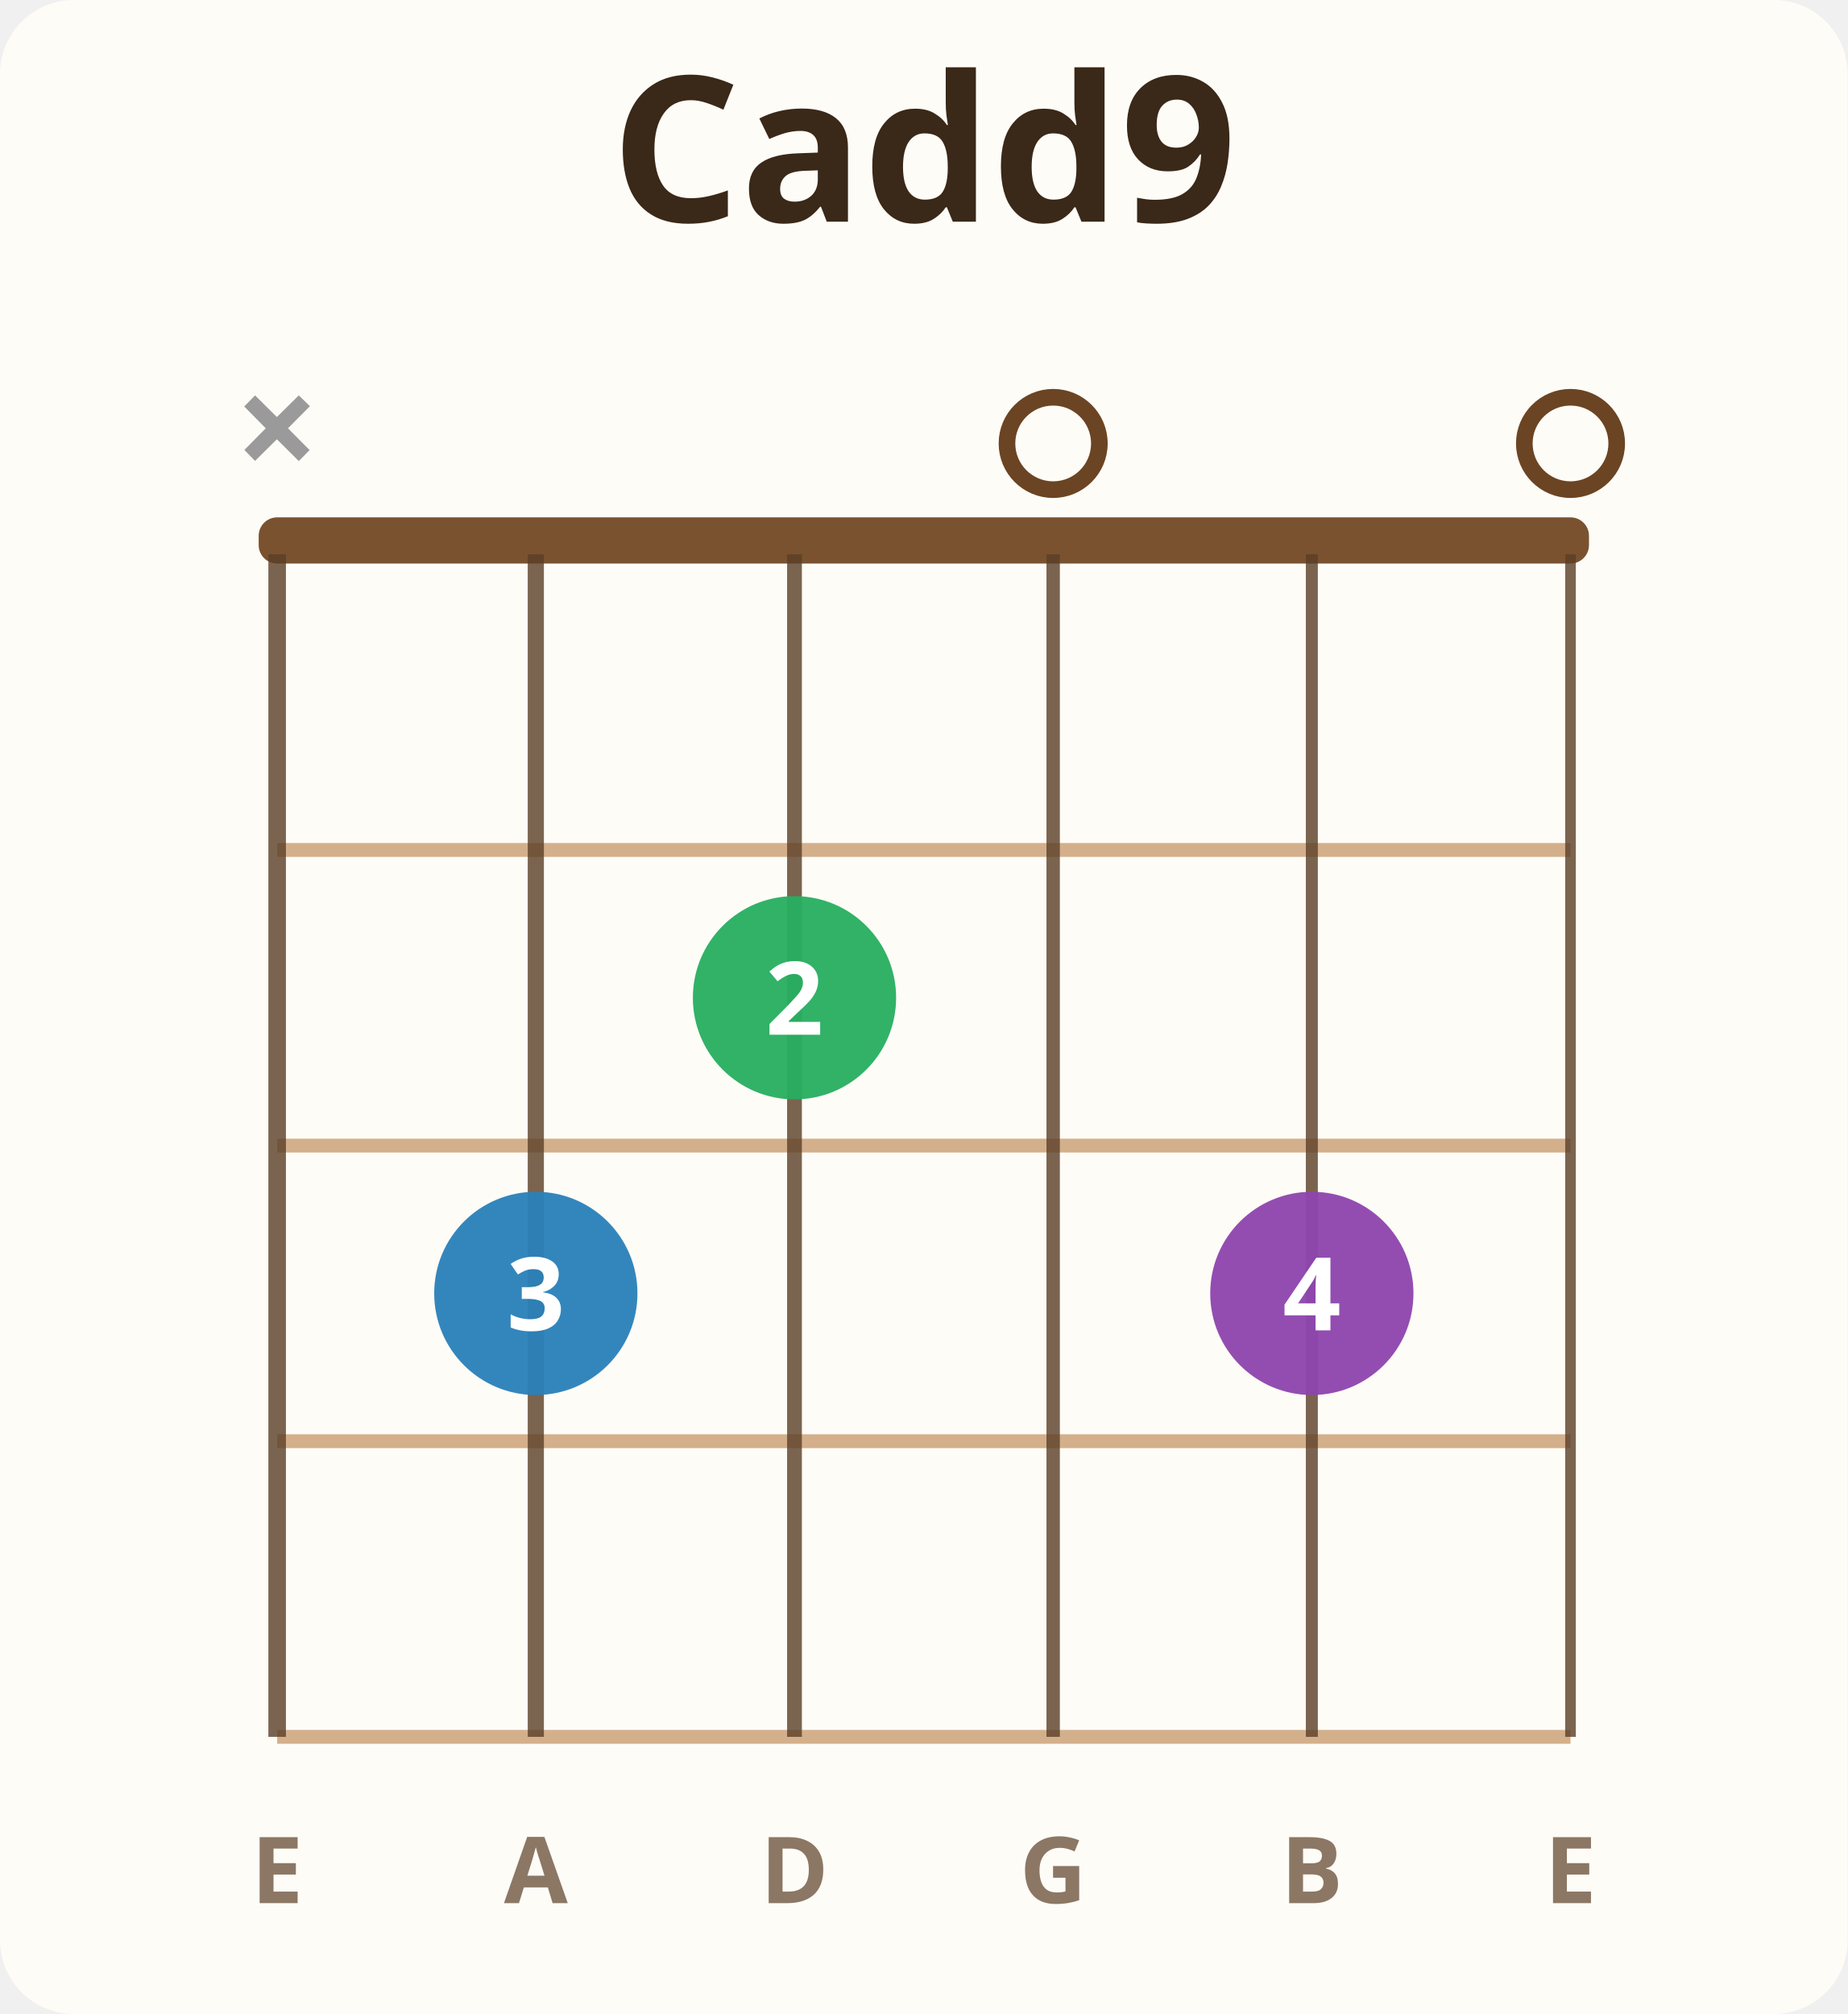
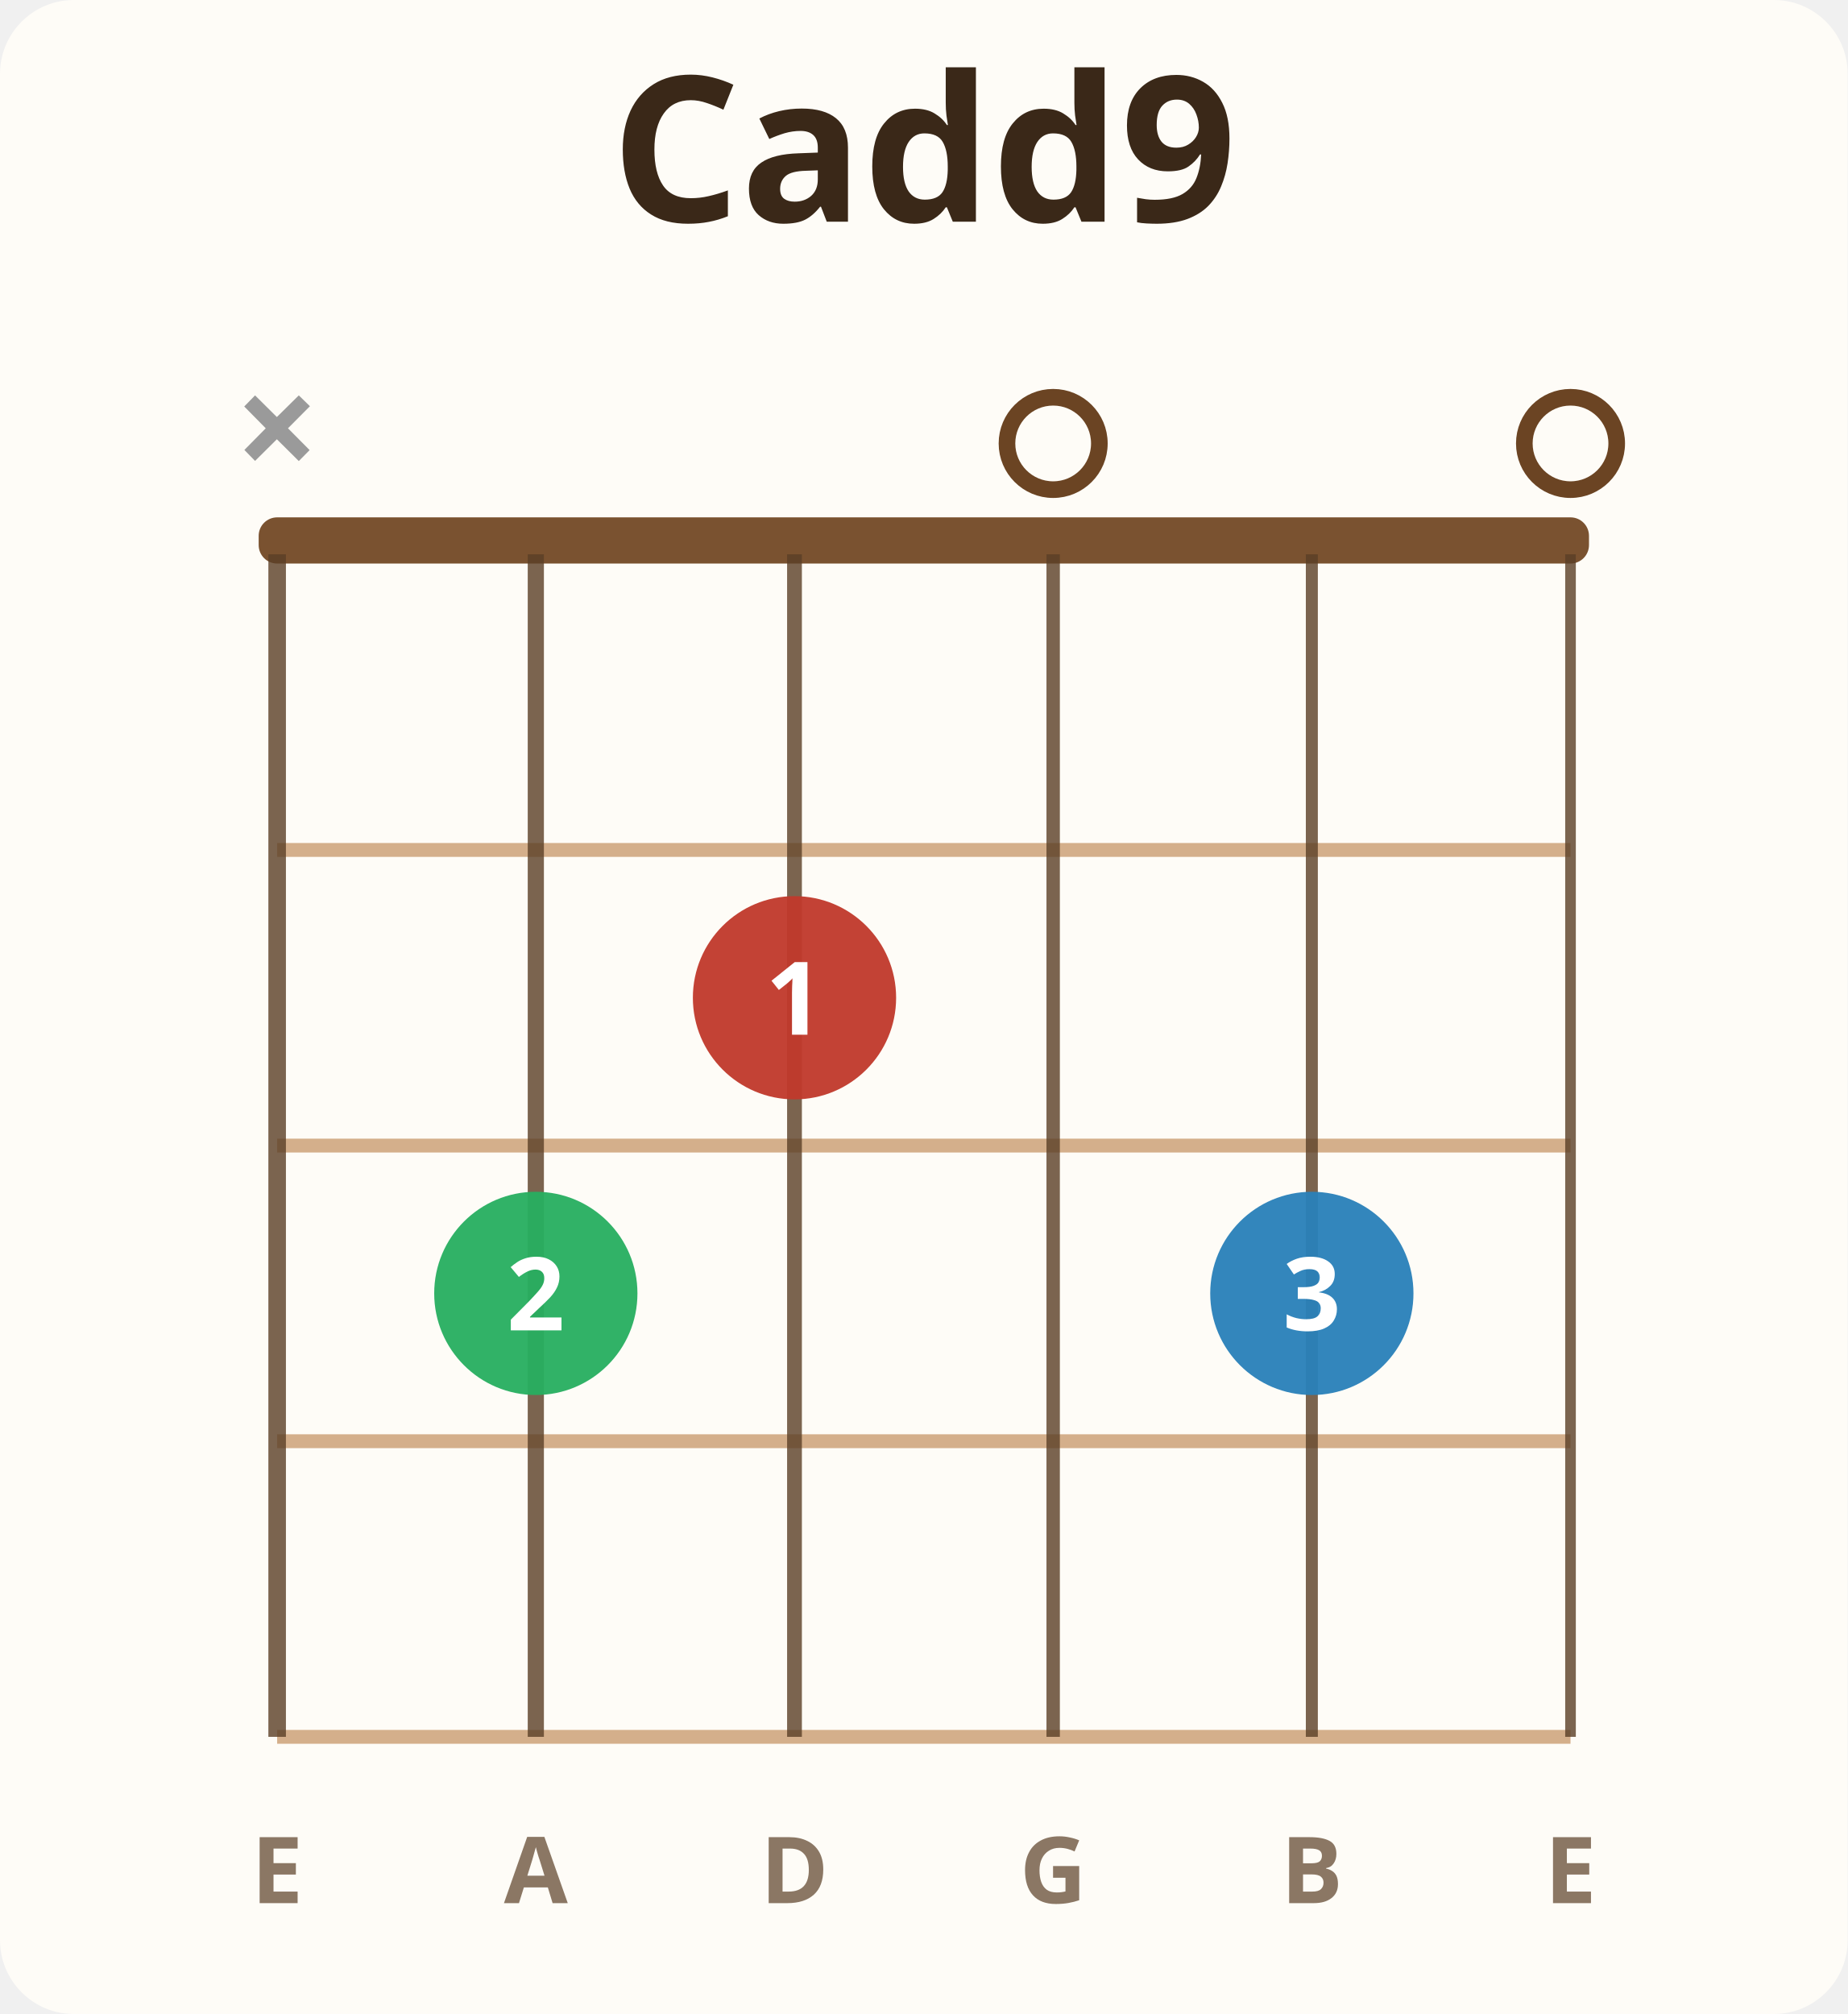
<svg xmlns="http://www.w3.org/2000/svg" viewBox="0 0 200 218" class="chord-diagram" role="img" aria-label="Diagramme d'accord Cadd9">
  <rect width="200" height="218" fill="#fefcf7" rx="8" ry="8" />
  <text x="100" y="24" text-anchor="middle" font-family="Poppins, sans-serif" font-size="22" font-weight="700" fill="#3a2818">Cadd9</text>
  <rect x="28" y="56" width="144" height="5" fill="#7a5230" rx="2" />
  <line x1="30" y1="92" x2="170" y2="92" stroke="#d4af8b" stroke-width="1.5" />
  <line x1="30" y1="124" x2="170" y2="124" stroke="#d4af8b" stroke-width="1.5" />
  <line x1="30" y1="156" x2="170" y2="156" stroke="#d4af8b" stroke-width="1.5" />
  <line x1="30" y1="188" x2="170" y2="188" stroke="#d4af8b" stroke-width="1.5" />
  <line x1="30" y1="60" x2="30" y2="188" stroke="#5a3e25" stroke-width="1.9" opacity="0.8" />
  <line x1="58" y1="60" x2="58" y2="188" stroke="#5a3e25" stroke-width="1.75" opacity="0.8" />
  <line x1="86" y1="60" x2="86" y2="188" stroke="#5a3e25" stroke-width="1.6" opacity="0.8" />
  <line x1="114" y1="60" x2="114" y2="188" stroke="#5a3e25" stroke-width="1.45" opacity="0.8" />
  <line x1="142" y1="60" x2="142" y2="188" stroke="#5a3e25" stroke-width="1.3" opacity="0.8" />
  <line x1="170" y1="60" x2="170" y2="188" stroke="#5a3e25" stroke-width="1.15" opacity="0.8" />
  <text x="30" y="52" text-anchor="middle" font-family="Poppins, sans-serif" font-size="16" font-weight="700" fill="#9a9a9a">×</text>
  <circle cx="114" cy="48" r="5" fill="none" stroke="#6b4423" stroke-width="1.8" />
  <circle cx="170" cy="48" r="5" fill="none" stroke="#6b4423" stroke-width="1.8" />
-   <circle cx="58" cy="140" r="11" fill="#2980b9" opacity="0.95" />
-   <text x="58" y="144" text-anchor="middle" font-family="Poppins, sans-serif" font-size="11" font-weight="700" fill="white">3</text>
-   <circle cx="86" cy="108" r="11" fill="#27ae60" opacity="0.95" />
-   <text x="86" y="112" text-anchor="middle" font-family="Poppins, sans-serif" font-size="11" font-weight="700" fill="white">2</text>
-   <circle cx="142" cy="140" r="11" fill="#8e44ad" opacity="0.95" />
-   <text x="142" y="144" text-anchor="middle" font-family="Poppins, sans-serif" font-size="11" font-weight="700" fill="white">4</text>
+   <circle cx="58" cy="140" r="11" fill="#27ae60" opacity="0.95" />
+   <text x="58" y="144" text-anchor="middle" font-family="Poppins, sans-serif" font-size="11" font-weight="700" fill="white">2</text>
+   <circle cx="86" cy="108" r="11" fill="#c0392b" opacity="0.95" />
+   <text x="86" y="112" text-anchor="middle" font-family="Poppins, sans-serif" font-size="11" font-weight="700" fill="white">1</text>
+   <circle cx="142" cy="140" r="11" fill="#2980b9" opacity="0.95" />
+   <text x="142" y="144" text-anchor="middle" font-family="Poppins, sans-serif" font-size="11" font-weight="700" fill="white">3</text>
  <text x="30" y="206" text-anchor="middle" font-family="Raleway, sans-serif" font-size="10" font-weight="600" fill="#5a3e25" opacity="0.7">E</text>
  <text x="58" y="206" text-anchor="middle" font-family="Raleway, sans-serif" font-size="10" font-weight="600" fill="#5a3e25" opacity="0.7">A</text>
  <text x="86" y="206" text-anchor="middle" font-family="Raleway, sans-serif" font-size="10" font-weight="600" fill="#5a3e25" opacity="0.7">D</text>
  <text x="114" y="206" text-anchor="middle" font-family="Raleway, sans-serif" font-size="10" font-weight="600" fill="#5a3e25" opacity="0.7">G</text>
  <text x="142" y="206" text-anchor="middle" font-family="Raleway, sans-serif" font-size="10" font-weight="600" fill="#5a3e25" opacity="0.7">B</text>
  <text x="170" y="206" text-anchor="middle" font-family="Raleway, sans-serif" font-size="10" font-weight="600" fill="#5a3e25" opacity="0.7">E</text>
</svg>
